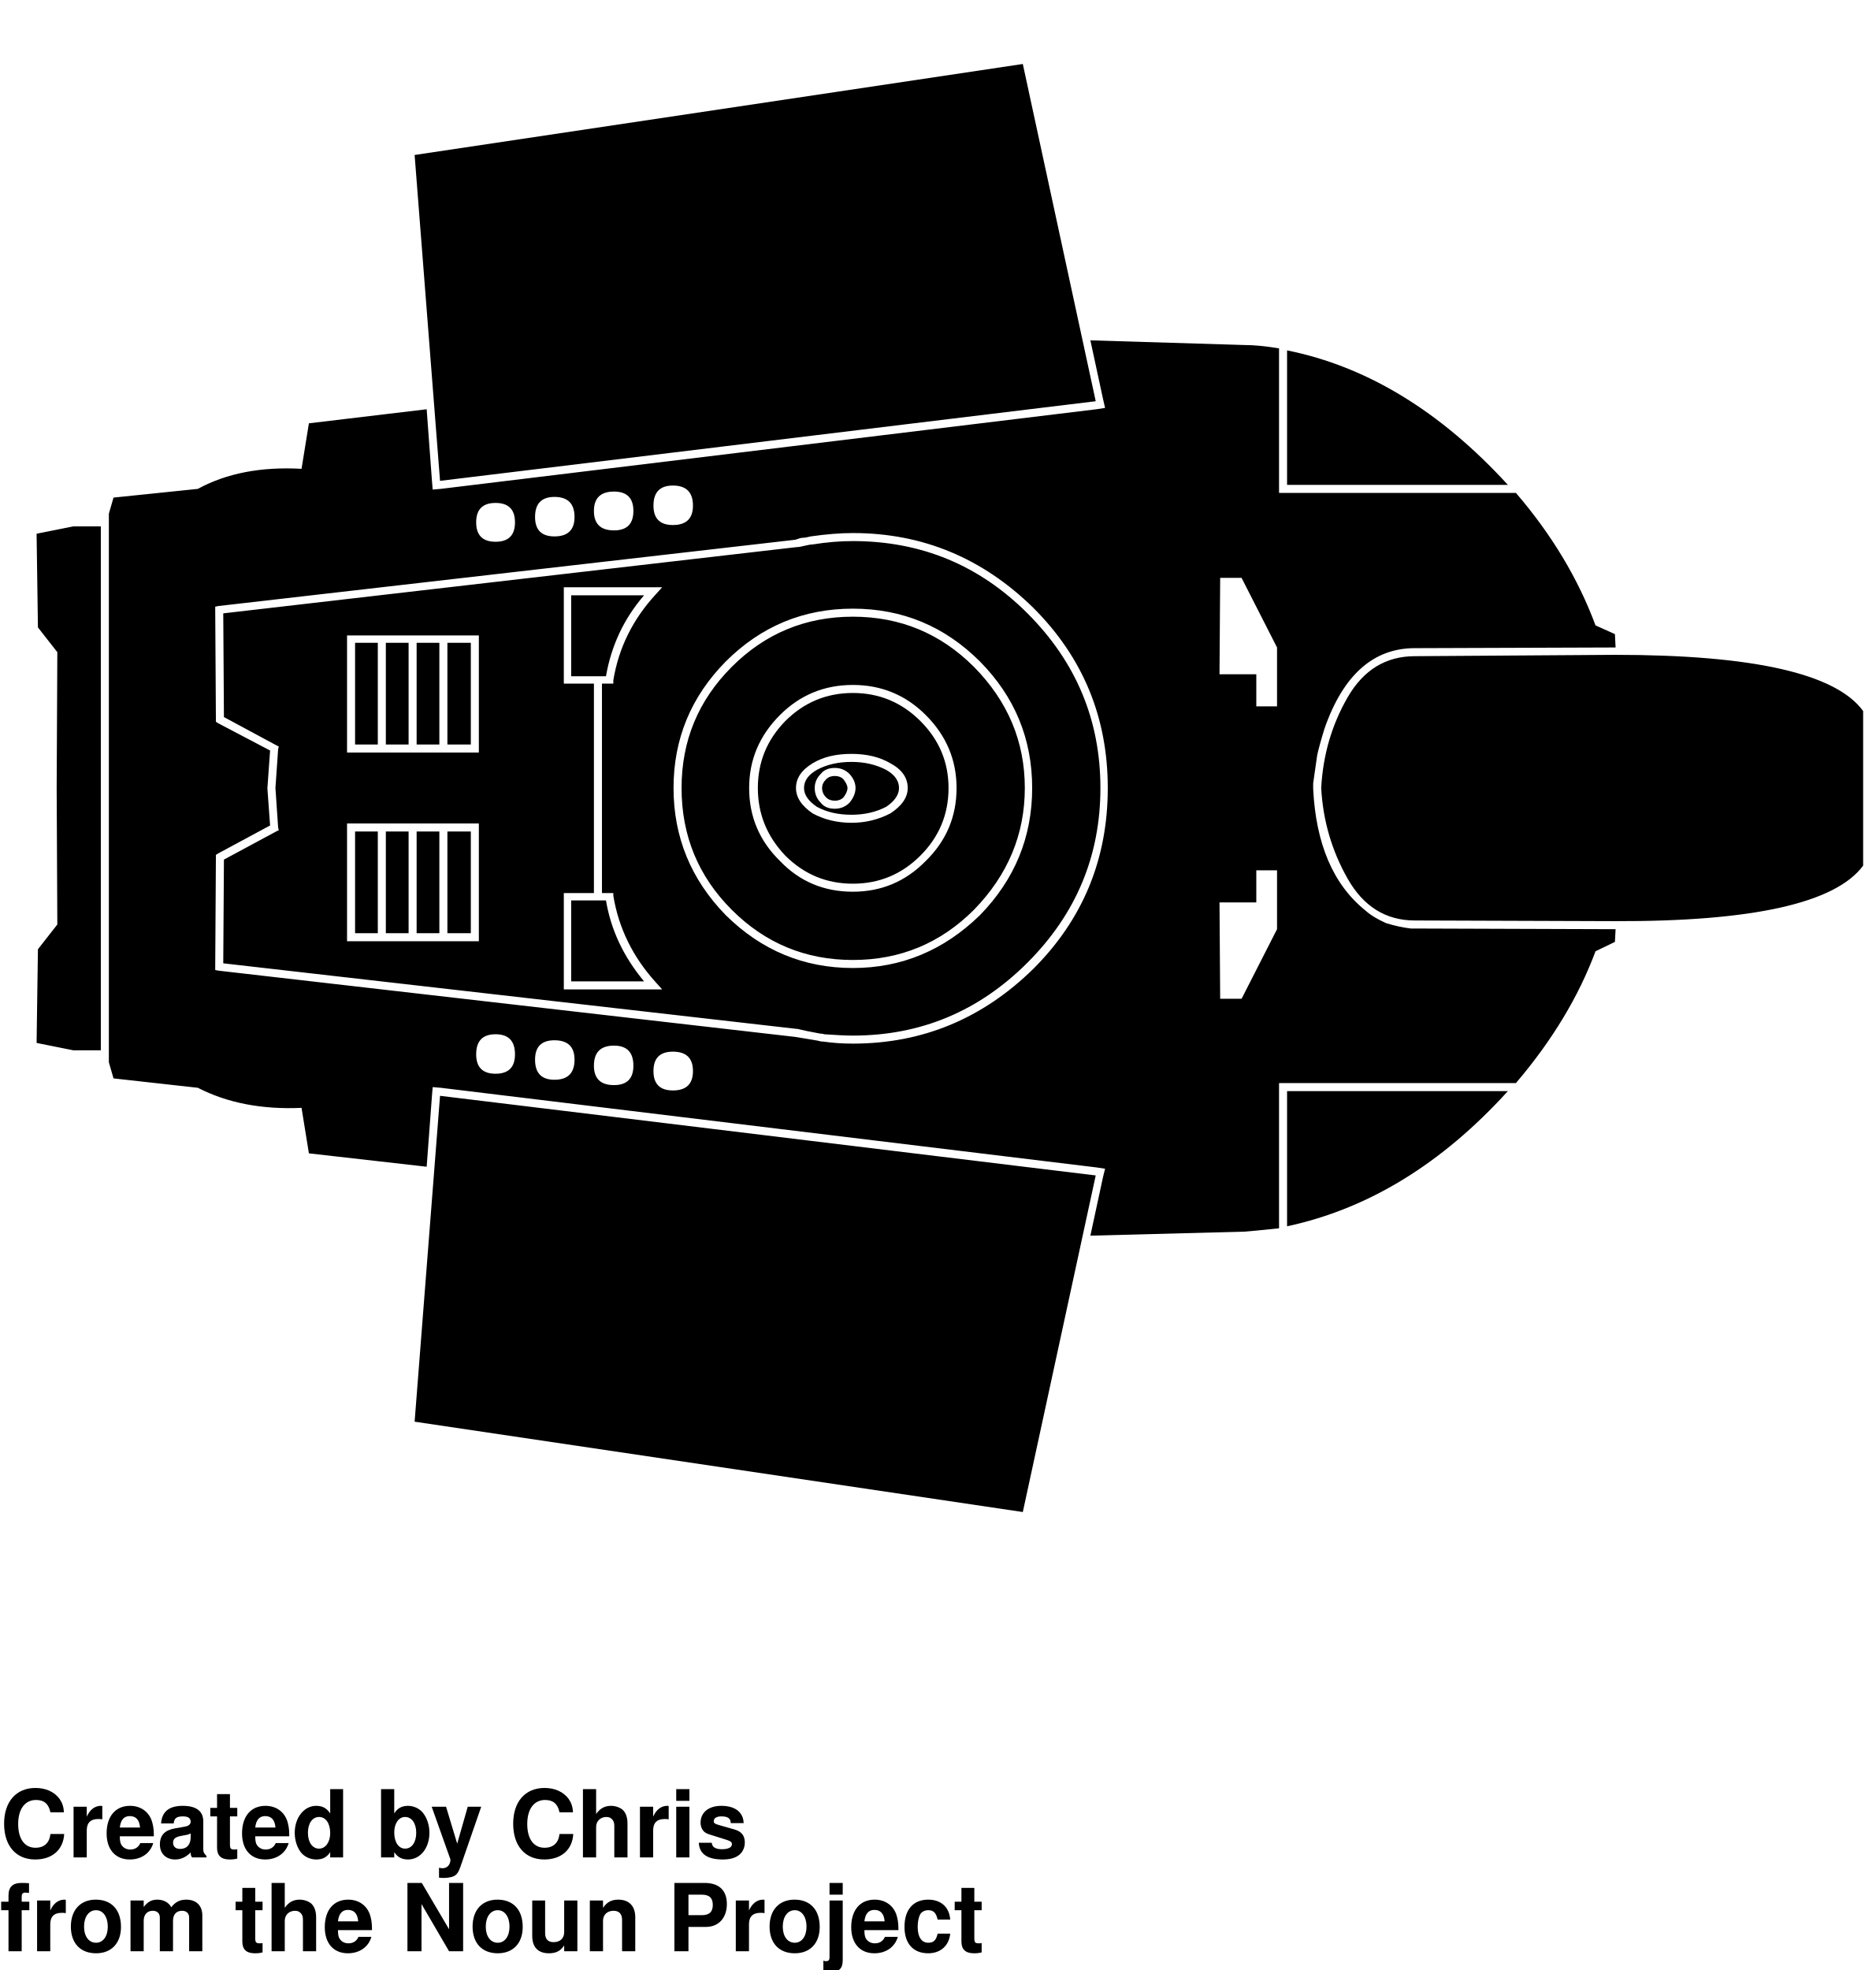
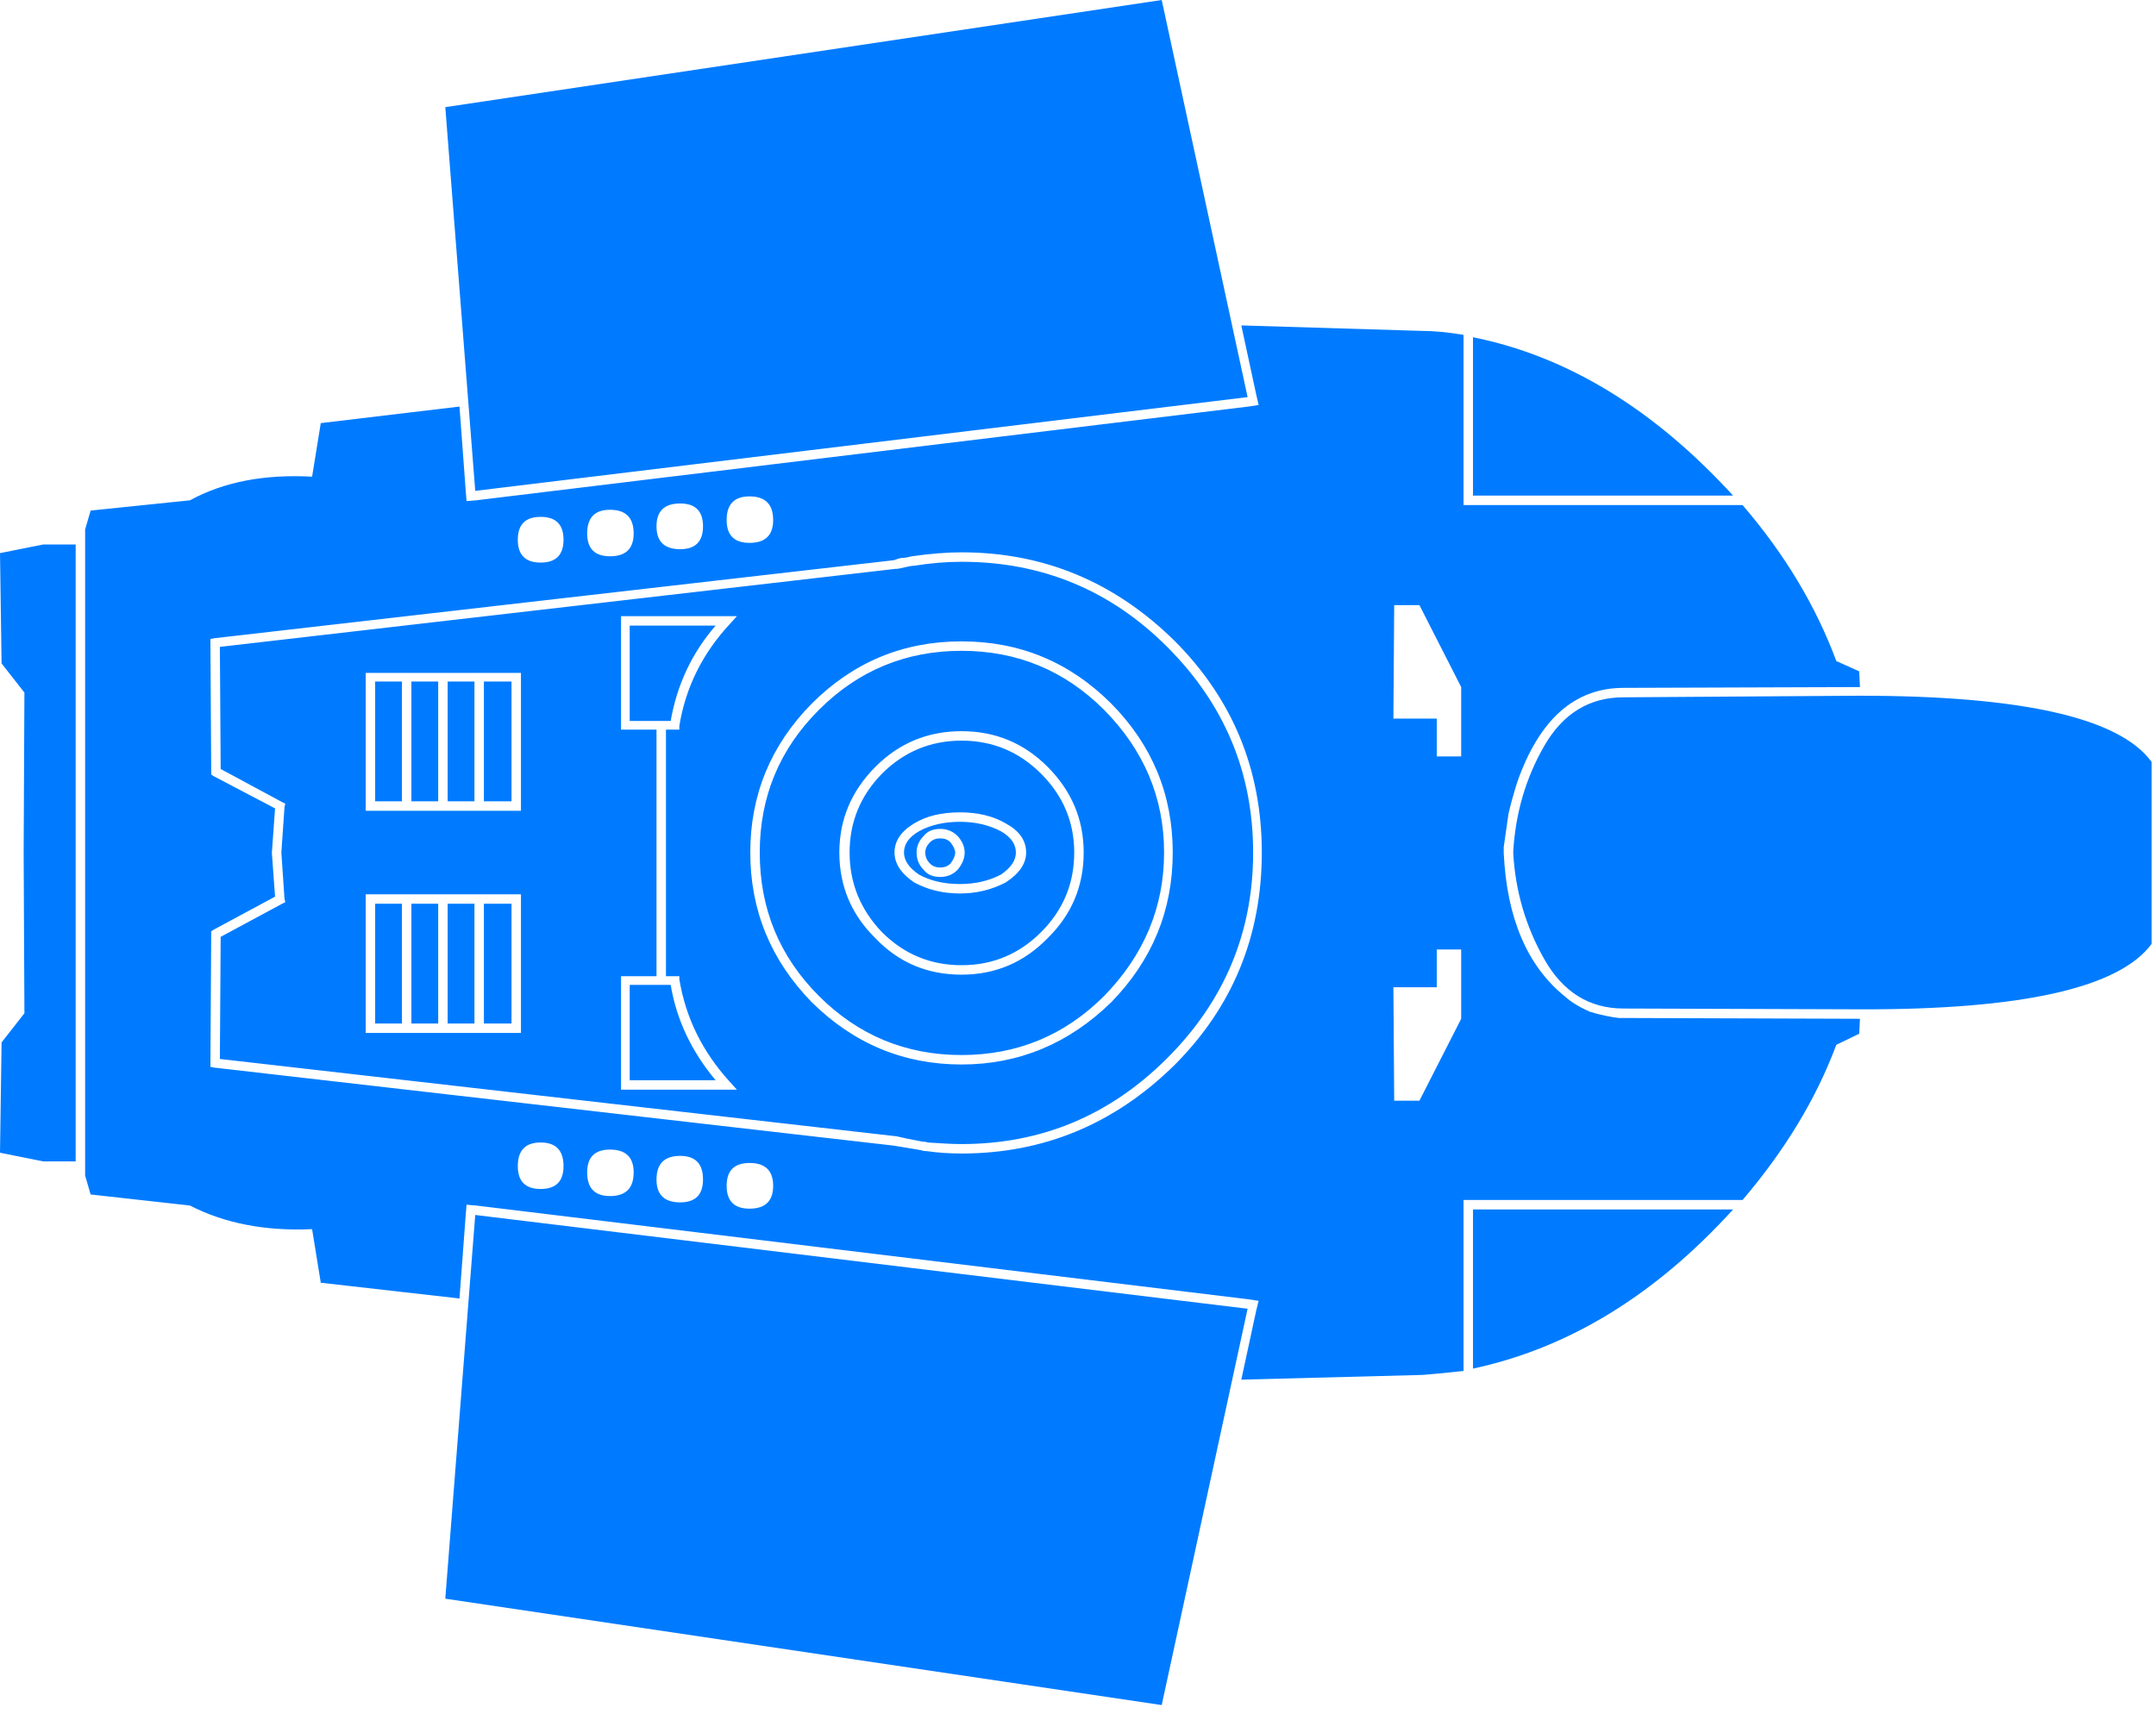
- <svg xmlns="http://www.w3.org/2000/svg" viewBox="0 0 100 105" version="1.1" x="0px" y="0px">
-   <g stroke="none" stroke-width="1" fill="none" fill-rule="evenodd">
-     <g fill="#000000">
+ <svg xmlns="http://www.w3.org/2000/svg" viewBox="0 0 97.566 77.573" version="1.1" x="0px" y="0px">
+   <g stroke="none" stroke-width="1" fill="none" fill-rule="evenodd" transform="matrix(1, 0, 0, 1, -1.95055, -3.410131)">
+     <g fill="#007bff">
      <path d="M50.634,-6.683 L46.532,-6.683 C44.535,-5.233 43.536,-0.822 43.536,6.549 L43.608,17.213 C43.608,18.758 44.339,19.953 45.801,20.797 C47.263,21.641 48.874,22.111 50.634,22.206 C52.369,22.111 53.98,21.641 55.466,20.797 C56.952,19.953 57.695,18.758 57.695,17.213 L57.731,6.549 C57.755,-0.798 56.768,-5.209 54.771,-6.683 L50.634,-6.683 Z M35.583,55.695 C34.87,55.695 34.513,56.052 34.513,56.765 C34.513,57.455 34.87,57.8 35.583,57.8 C36.272,57.8 36.617,57.455 36.617,56.765 C36.617,56.052 36.272,55.695 35.583,55.695 L35.583,55.695 Z M35.868,58.87 C35.179,58.87 34.834,59.214 34.834,59.904 C34.834,60.617 35.179,60.974 35.868,60.974 C36.558,60.974 36.903,60.617 36.903,59.904 C36.903,59.214 36.558,58.87 35.868,58.87 L35.868,58.87 Z M36.189,62.008 C35.476,62.008 35.119,62.365 35.119,63.078 C35.119,63.768 35.476,64.112 36.189,64.112 C36.879,64.112 37.224,63.768 37.224,63.078 C37.224,62.365 36.879,62.008 36.189,62.008 L36.189,62.008 Z M36.475,65.182 C35.785,65.182 35.44,65.527 35.44,66.217 C35.44,66.906 35.785,67.251 36.475,67.251 C37.164,67.251 37.509,66.906 37.509,66.217 C37.509,65.527 37.164,65.182 36.475,65.182 L36.475,65.182 Z M65.72,55.695 C65.031,55.695 64.686,56.052 64.686,56.765 C64.686,57.455 65.031,57.8 65.72,57.8 C66.41,57.8 66.754,57.455 66.754,56.765 C66.754,56.052 66.41,55.695 65.72,55.695 L65.72,55.695 Z M65.435,58.87 C64.721,58.87 64.365,59.214 64.365,59.904 C64.365,60.617 64.721,60.974 65.435,60.974 C66.124,60.974 66.469,60.617 66.469,59.904 C66.469,59.214 66.124,58.87 65.435,58.87 L65.435,58.87 Z M65.114,62.008 C64.424,62.008 64.08,62.365 64.08,63.078 C64.08,63.768 64.424,64.112 65.114,64.112 C65.827,64.112 66.184,63.768 66.184,63.078 C66.184,62.365 65.827,62.008 65.114,62.008 L65.114,62.008 Z M64.828,65.182 C64.115,65.182 63.759,65.527 63.759,66.217 C63.759,66.906 64.115,67.251 64.828,67.251 C65.518,67.251 65.863,66.906 65.863,66.217 C65.863,65.527 65.518,65.182 64.828,65.182 L64.828,65.182 Z M46.283,24.56 L46.283,25.665 L44.571,25.665 L44.571,27.627 L39.435,27.591 L39.435,26.45 L43.144,24.56 L46.283,24.56 Z M55.021,24.56 L58.159,24.56 L61.868,26.45 L61.868,27.591 L56.732,27.627 L56.732,25.665 L55.021,25.665 L55.021,24.56 Z M48.315,67.536 L42.894,67.536 L42.894,68.785 L48.315,68.785 L48.315,67.536 Z M42.68,67.108 L48.565,67.108 L48.743,67.108 L48.743,67.322 L48.743,68.785 L48.743,68.963 L48.743,69.213 L48.743,70.425 L48.743,70.639 L48.743,70.853 L48.743,72.066 L48.743,72.28 L48.743,72.494 L48.743,73.92 L48.743,74.134 L48.565,74.134 L42.68,74.134 L42.502,74.134 L42.502,73.92 L42.502,72.494 L42.502,72.28 L42.502,72.066 L42.502,70.853 L42.502,70.639 L42.502,70.425 L42.502,69.213 L42.502,68.963 L42.502,68.785 L42.502,67.322 L42.502,67.108 L42.68,67.108 Z M48.315,72.494 L42.894,72.494 L42.894,73.706 L48.315,73.706 L48.315,72.494 Z M48.315,70.853 L42.894,70.853 L42.894,72.066 L48.315,72.066 L48.315,70.853 Z M48.315,69.213 L42.894,69.213 L42.894,70.425 L48.315,70.425 L48.315,69.213 Z M52.738,67.108 L58.587,67.108 L58.801,67.108 L58.801,67.322 L58.801,68.785 L58.801,68.963 L58.801,69.213 L58.801,70.425 L58.801,70.639 L58.801,70.853 L58.801,72.066 L58.801,72.28 L58.801,72.494 L58.801,73.92 L58.801,74.134 L58.587,74.134 L52.738,74.134 L52.524,74.134 L52.524,73.92 L52.524,72.494 L52.524,72.28 L52.524,72.066 L52.524,70.853 L52.524,70.639 L52.524,70.425 L52.524,69.213 L52.524,68.963 L52.524,68.785 L52.524,67.322 L52.524,67.108 L52.738,67.108 Z M58.373,72.494 L52.952,72.494 L52.952,73.706 L58.373,73.706 L58.373,72.494 Z M58.373,70.853 L52.952,70.853 L52.952,72.066 L58.373,72.066 L58.373,70.853 Z M58.373,69.213 L52.952,69.213 L52.952,70.425 L58.373,70.425 L58.373,69.213 Z M58.373,67.536 L52.952,67.536 L52.952,68.785 L58.373,68.785 L58.373,67.536 Z M44.678,60.332 C43.037,60.047 41.598,59.369 40.362,58.299 L40.362,62.187 L44.678,62.187 L44.678,60.332 Z M56.376,59.94 C58.112,59.654 59.657,58.893 61.012,57.657 L61.369,57.336 L61.369,57.8 L61.369,62.401 L61.369,62.579 L61.155,62.579 L56.411,62.579 L56.233,62.579 L56.233,62.401 L56.233,60.974 L45.07,60.974 L45.07,62.401 L45.07,62.579 L44.856,62.579 L40.148,62.579 L39.934,62.579 L39.934,62.401 L39.934,57.8 L39.934,57.336 L40.291,57.657 C41.622,58.893 43.156,59.654 44.892,59.94 L45.07,59.94 L45.07,60.154 L45.07,60.546 L56.233,60.546 L56.233,60.154 L56.233,59.94 L56.376,59.94 Z M60.941,58.299 C59.633,59.393 58.195,60.07 56.625,60.332 L56.625,62.187 L60.941,62.187 L60.941,58.299 Z M50.634,33.583 C54.414,33.583 57.624,34.903 60.263,37.542 C62.926,40.252 64.258,43.462 64.258,47.171 L64.258,47.171 C64.258,47.718 64.222,48.241 64.151,48.741 C64.151,48.836 64.139,48.919 64.115,48.99 C64.115,48.943 64.044,49.359 63.901,50.239 L60.37,80.982 L60.335,81.161 L60.156,81.161 L54.307,81.125 L54.2,81.125 L54.129,81.018 L52.631,78.236 L50.669,78.379 L50.634,78.379 L48.636,78.236 L47.174,81.018 L47.103,81.125 L46.996,81.125 L41.147,81.161 L40.968,81.161 L40.933,80.982 L37.402,50.239 L37.331,50.025 C37.307,49.953 37.295,49.882 37.295,49.811 C37.295,49.739 37.271,49.609 37.224,49.418 C37.105,48.586 37.045,47.837 37.045,47.171 C37.045,43.462 38.377,40.252 41.04,37.542 C43.679,34.903 46.877,33.583 50.634,33.583 L50.634,33.583 Z M50.634,33.975 L50.634,33.975 C47.02,33.975 43.917,35.271 41.325,37.863 C38.757,40.431 37.473,43.534 37.473,47.171 C37.473,47.861 37.533,48.574 37.652,49.311 C37.652,49.406 37.675,49.549 37.723,49.739 C37.77,49.93 37.794,50.06 37.794,50.132 L37.794,50.167 L41.325,80.733 L46.853,80.697 L48.351,77.915 L48.422,77.772 L48.565,77.808 L50.634,77.951 L52.738,77.808 L52.881,77.772 L52.952,77.915 L54.45,80.697 L59.978,80.733 L63.473,50.167 L63.473,50.132 C63.545,49.846 63.628,49.442 63.723,48.919 C63.723,48.824 63.735,48.753 63.759,48.705 C63.806,48.039 63.83,47.528 63.83,47.171 L63.83,47.171 C63.83,43.557 62.534,40.455 59.942,37.863 C57.351,35.271 54.248,33.975 50.634,33.975 L50.634,33.975 Z M50.634,44.247 C51.133,44.247 51.585,44.556 51.989,45.174 C52.322,45.816 52.488,46.506 52.488,47.243 L52.488,47.243 C52.488,48.004 52.322,48.693 51.989,49.311 C51.585,49.906 51.133,50.203 50.634,50.203 L50.634,50.203 C50.111,50.203 49.671,49.906 49.314,49.311 C48.981,48.765 48.815,48.075 48.815,47.243 L48.815,47.243 C48.815,46.434 48.981,45.745 49.314,45.174 C49.647,44.556 50.087,44.247 50.634,44.247 L50.634,44.247 Z M50.634,44.711 L50.634,44.711 C50.253,44.711 49.932,44.936 49.671,45.388 C49.385,45.935 49.243,46.553 49.243,47.243 L49.243,47.243 C49.243,47.956 49.385,48.574 49.671,49.097 C49.932,49.549 50.253,49.775 50.634,49.775 L50.634,49.775 C50.99,49.775 51.323,49.549 51.632,49.097 C51.918,48.574 52.06,47.956 52.06,47.243 L52.06,47.243 C52.06,46.553 51.918,45.935 51.632,45.388 C51.323,44.936 50.99,44.711 50.634,44.711 L50.634,44.711 Z M50.634,47.029 C50.895,47.029 51.157,47.136 51.418,47.35 C51.632,47.564 51.739,47.825 51.739,48.134 L51.739,48.134 C51.739,48.467 51.632,48.717 51.418,48.883 C51.204,49.097 50.943,49.204 50.634,49.204 L50.634,49.204 C50.348,49.204 50.099,49.097 49.885,48.883 C49.671,48.717 49.564,48.467 49.564,48.134 L49.564,48.134 C49.564,47.825 49.671,47.564 49.885,47.35 C50.122,47.136 50.372,47.029 50.634,47.029 L50.634,47.029 Z M50.634,47.457 L50.634,47.457 C50.515,47.457 50.36,47.528 50.17,47.671 C50.051,47.79 49.992,47.944 49.992,48.134 L49.992,48.134 C49.992,48.325 50.051,48.479 50.17,48.598 C50.313,48.741 50.467,48.812 50.634,48.812 L50.634,48.812 C50.824,48.812 50.99,48.741 51.133,48.598 C51.252,48.479 51.311,48.325 51.311,48.134 L51.311,48.134 C51.311,47.944 51.252,47.79 51.133,47.671 C50.943,47.528 50.776,47.457 50.634,47.457 L50.634,47.457 Z M50.634,37.613 C53.249,37.613 55.508,38.54 57.41,40.395 C59.288,42.321 60.228,44.58 60.228,47.171 L60.228,47.171 C60.228,49.787 59.288,52.046 57.41,53.948 C55.508,55.802 53.249,56.73 50.634,56.73 L50.634,56.73 C48.018,56.73 45.771,55.802 43.893,53.948 C42.015,52.07 41.075,49.811 41.075,47.171 L41.075,47.171 C41.075,44.532 42.015,42.273 43.893,40.395 C45.771,38.54 48.018,37.613 50.634,37.613 L50.634,37.613 Z M50.634,38.005 L50.634,38.005 C48.161,38.005 46.009,38.909 44.178,40.716 C42.395,42.499 41.503,44.651 41.503,47.171 L41.503,47.171 C41.503,49.692 42.395,51.844 44.178,53.627 C45.962,55.41 48.113,56.302 50.634,56.302 L50.634,56.302 C53.178,56.302 55.342,55.41 57.125,53.627 C58.908,51.844 59.8,49.692 59.8,47.171 L59.8,47.171 C59.8,44.651 58.908,42.499 57.125,40.716 C55.27,38.909 53.106,38.005 50.634,38.005 L50.634,38.005 Z M50.634,41.643 C52.155,41.643 53.451,42.19 54.521,43.284 C55.615,44.354 56.162,45.65 56.162,47.171 L56.162,47.171 C56.162,48.717 55.615,50.013 54.521,51.059 C53.451,52.153 52.155,52.7 50.634,52.7 L50.634,52.7 C49.136,52.7 47.84,52.153 46.746,51.059 C45.676,49.989 45.141,48.693 45.141,47.171 L45.141,47.171 C45.141,45.65 45.676,44.354 46.746,43.284 C47.84,42.19 49.136,41.643 50.634,41.643 L50.634,41.643 Z M50.634,42.071 L50.634,42.071 C49.255,42.071 48.066,42.571 47.067,43.569 C46.069,44.568 45.569,45.769 45.569,47.171 L45.569,47.171 C45.569,48.574 46.069,49.775 47.067,50.774 C48.066,51.749 49.255,52.236 50.634,52.236 L50.634,52.236 C52.013,52.236 53.213,51.749 54.236,50.774 C55.235,49.775 55.734,48.574 55.734,47.171 L55.734,47.171 C55.734,45.769 55.235,44.568 54.236,43.569 C53.237,42.571 52.037,42.071 50.634,42.071 L50.634,42.071 Z M67.04,69.177 L84.409,70.532 L89.224,38.112 L71.284,34.225 L67.04,69.177 Z M34.263,69.177 L30.019,34.225 L12.044,38.112 L16.894,70.532 L34.263,69.177 Z M58.159,6.513 L58.159,6.531 L58.159,6.549 L58.123,17.213 L58.123,17.373 L58.123,17.427 C58.076,17.831 57.981,18.271 57.838,18.746 C57.624,19.222 57.398,19.59 57.16,19.852 C55.781,21.564 53.618,22.491 50.669,22.634 L50.634,22.634 L50.598,22.634 L50.455,22.634 L50.384,22.634 L48.886,22.42 C48.553,22.348 48.078,22.218 47.459,22.027 C44.606,21.029 43.18,19.424 43.18,17.213 L43.144,6.549 L43.144,6.531 L43.144,6.513 L42.431,6.549 L41.967,7.583 C39.47,8.51 37.117,9.925 34.905,11.827 L34.905,24.239 L34.905,24.453 L34.727,24.453 L27.202,24.453 C27.083,25.166 27.023,25.784 27.023,26.307 L26.774,34.51 L29.912,33.833 L30.376,33.726 L30.447,34.189 L34.691,69.141 L34.727,69.569 L34.299,69.605 L30.447,69.89 L31.196,76.167 L33.621,76.56 C33.502,78.723 33.859,80.566 34.691,82.088 L35.155,86.582 L36.011,86.831 L65.256,86.831 L66.112,86.582 L66.612,82.088 C67.42,80.519 67.777,78.676 67.682,76.56 L70.107,76.167 L70.82,69.89 L67.004,69.605 L66.576,69.569 L66.612,69.141 L70.856,34.189 L70.927,33.726 L71.355,33.833 L74.494,34.51 L74.28,26.307 C74.256,25.974 74.197,25.356 74.101,24.453 L66.576,24.453 L66.362,24.453 L66.362,24.239 L66.362,11.827 C64.103,9.901 61.761,8.486 59.336,7.583 L58.837,6.549 L58.159,6.513 Z M64.615,87.259 L36.689,87.259 L36.689,88.722 L37.081,90.683 L42.074,90.612 L43.394,89.578 L50.634,89.613 L57.909,89.578 L59.229,90.612 L64.222,90.683 L64.615,88.722 L64.615,87.259 Z M27.309,24.025 L34.477,24.025 L34.477,12.255 C30.554,15.845 28.165,19.769 27.309,24.025 L27.309,24.025 Z M66.79,12.255 L66.79,24.025 L73.994,24.025 C73.067,19.697 70.666,15.774 66.79,12.255 L66.79,12.255 Z" transform="translate(50.6337, 42) rotate(-270) translate(-50.6337, -42) " />
    </g>
  </g>
-   <text x="0" y="99" fill="#000000" font-size="5px" font-weight="bold" font-family="'Helvetica Neue', Helvetica, Arial-Unicode, Arial, Sans-serif">Created by Chris</text>
-   <text x="0" y="104" fill="#000000" font-size="5px" font-weight="bold" font-family="'Helvetica Neue', Helvetica, Arial-Unicode, Arial, Sans-serif">from the Noun Project</text>
</svg>
